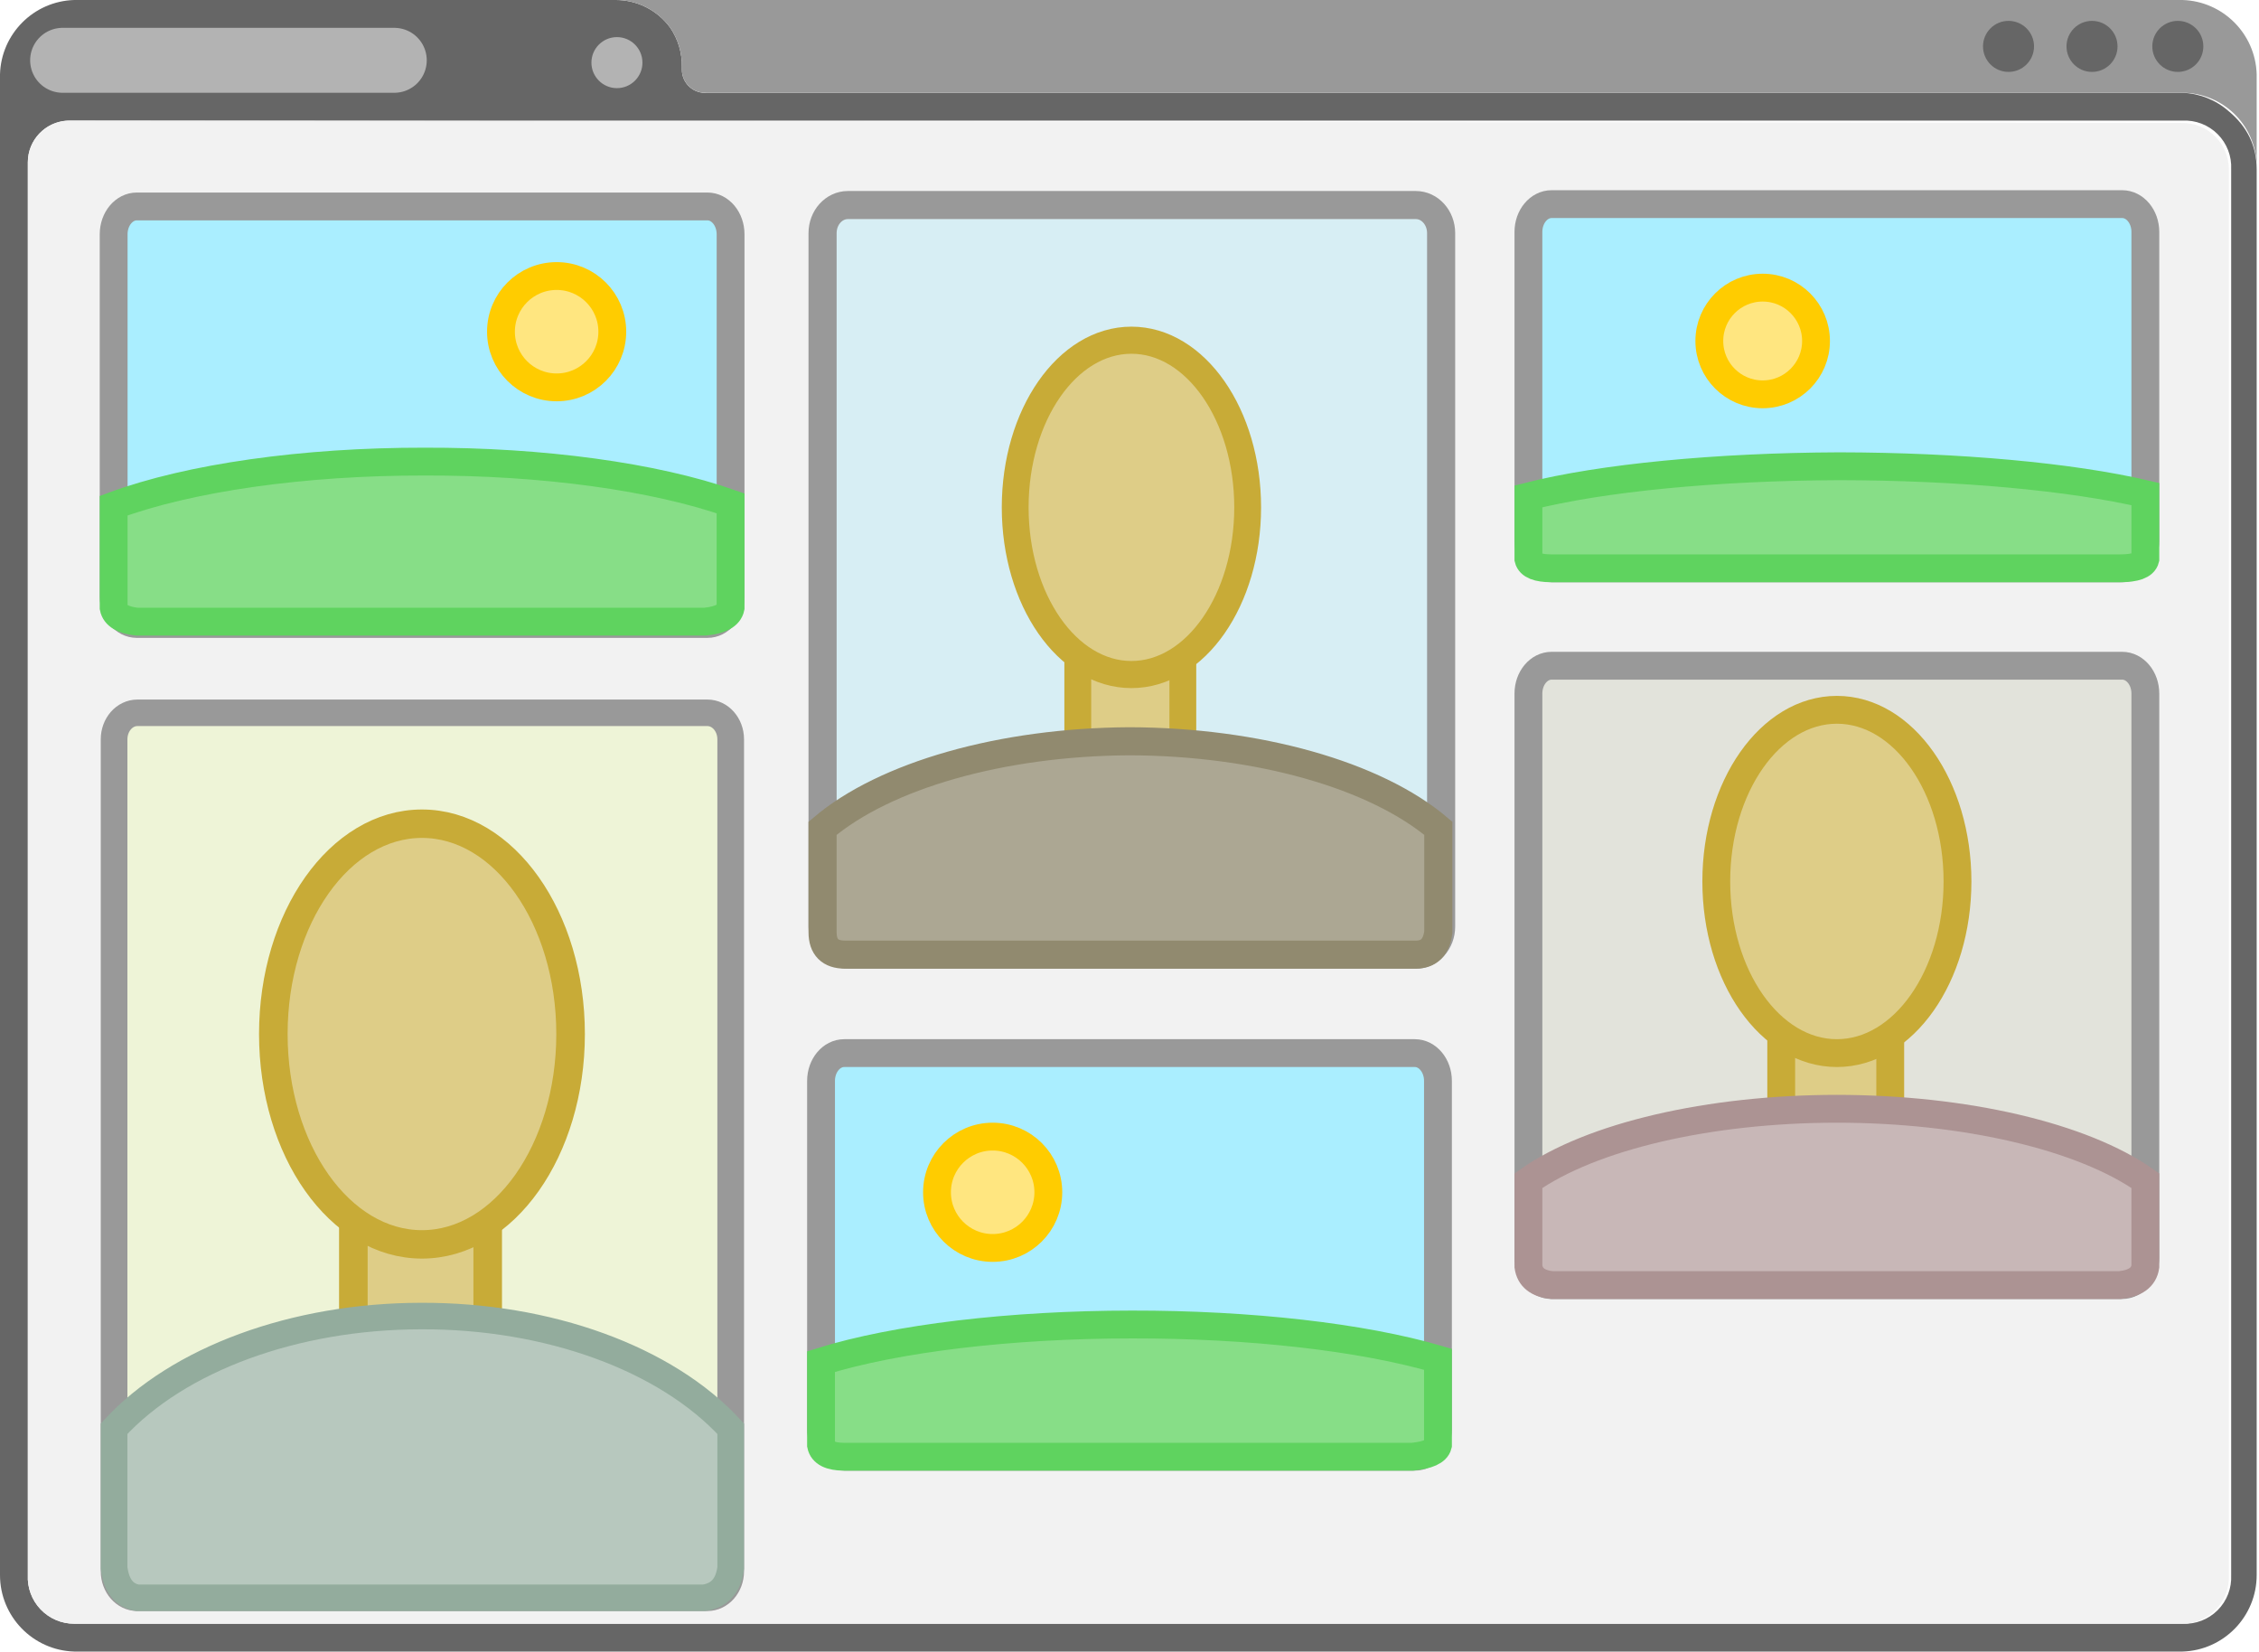
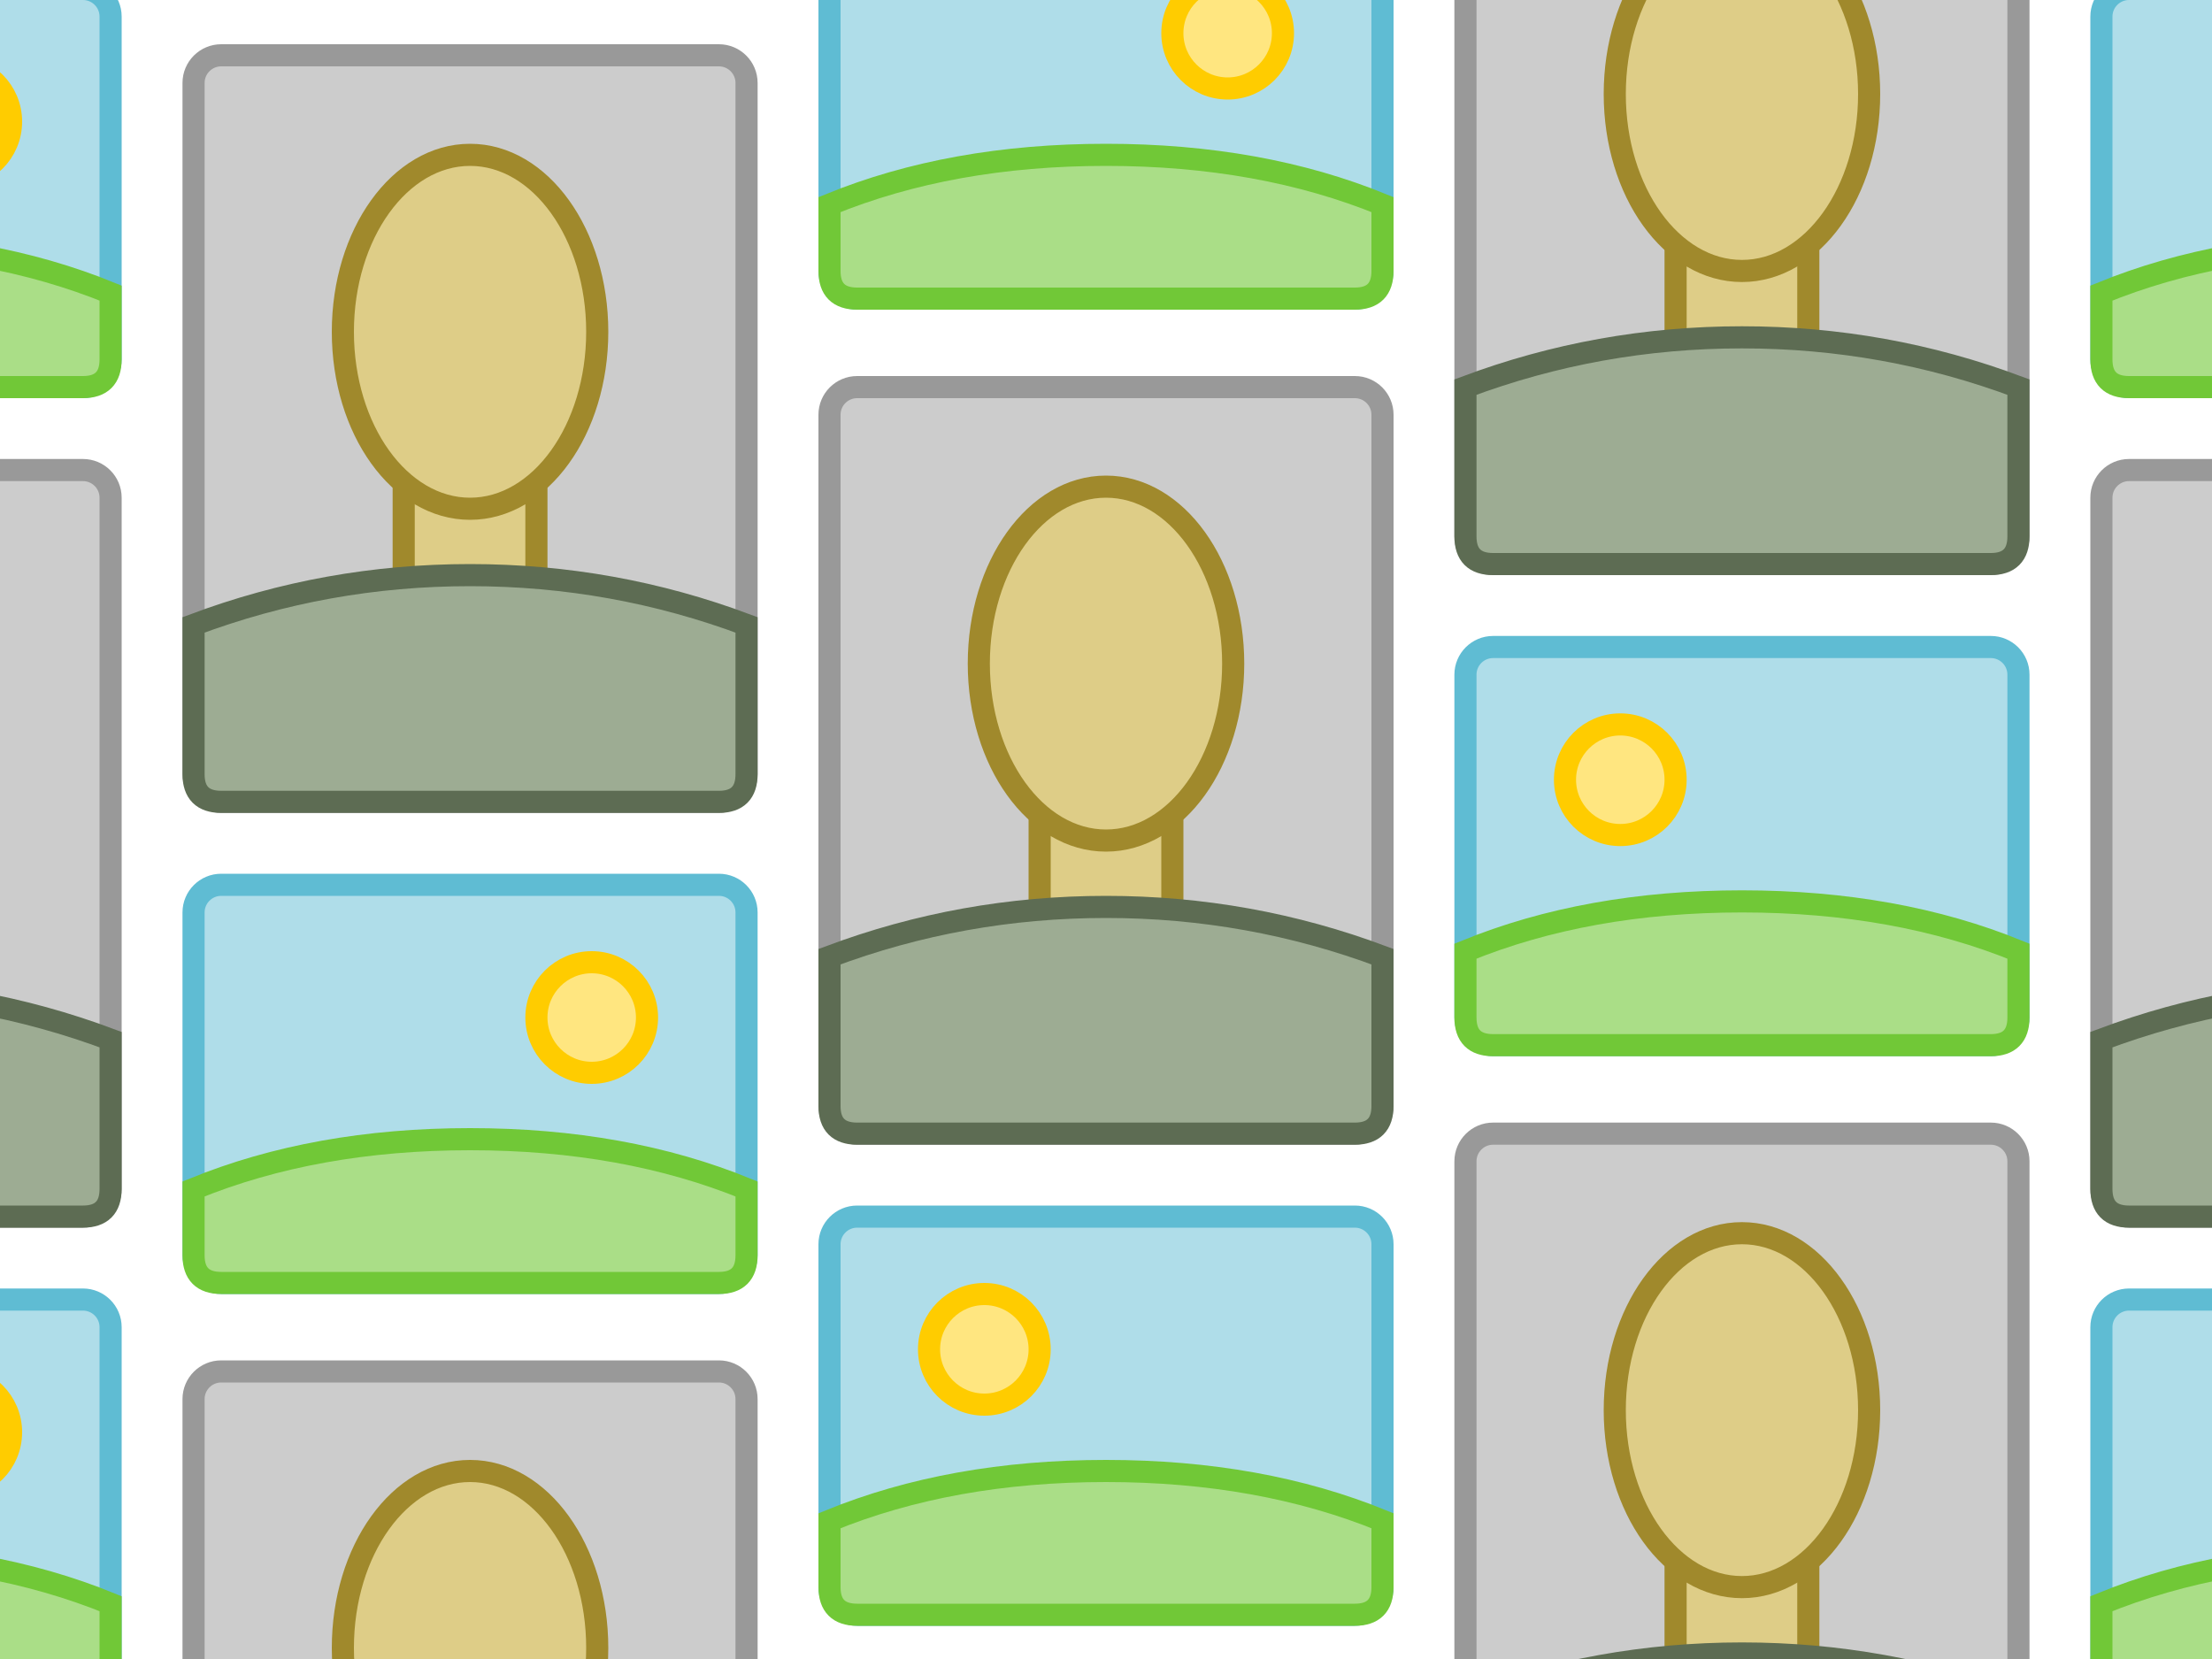
- <svg xmlns="http://www.w3.org/2000/svg" width="974" height="712">
-   <g transform="translate(-26 -28)">
-     <path fill="#666" d="M58 28a33 33 0 0 0-32 32v647a33 33 0 0 0 32 33h909a33 33 0 0 0 32-33V101q0-15-12-25a32 32 0 0 0-20-8H331a10 10 0 0 1-11-10v-1a29 29 0 0 0-5-17 29 29 0 0 0-24-12zm-3 52h912a20 20 0 0 1 21 21v606a20 20 0 0 1-21 21H58a20 20 0 0 1-20-21V98a18 18 0 0 1 17-18" />
-     <path fill="#f2f2f2" d="M56 80a18 18 0 0 0-18 18v609a20 20 0 0 0 20 21h909a20 20 0 0 0 20-21V101a20 20 0 0 0-20-20Z" />
-     <path fill="#999" d="M291 28a29 29 0 0 1 24 12 29 29 0 0 1 5 17v1a10 10 0 0 0 10 10h637a32 32 0 0 1 32 33V60a33 33 0 0 0-32-32z" />
-     <path fill="none" stroke="#b3b3b3" stroke-linecap="round" stroke-width="28" d="M53 54h143" />
-     <circle cx="292" cy="55" r="11" fill="#b3b3b3" />
-     <g fill="#666">
-       <circle cx="965" cy="48" r="11" />
-       <circle cx="928" cy="48" r="11" />
-       <circle cx="892" cy="48" r="11" />
+ <svg xmlns="http://www.w3.org/2000/svg" xmlns:xlink="http://www.w3.org/1999/xlink" width="400" height="300">
+   <g id="b" stroke-width="4" transform="translate(15 -1)">
+     <rect width="100" height="135" x="20" y="11" fill="#ccc" stroke="#999" rx="5" ry="5" />
+     <g fill="#decd87" stroke="#a0892c">
+       <rect width="24" height="25" x="58" y="84" rx="0" ry="0" />
+       <ellipse cx="70" cy="61" rx="23" ry="32" />
    </g>
+     <path fill="#9dac93" stroke="#5d6c53" d="M70 105q-26 0-50 9v27q0 5 5 5h90q5 0 5-5v-27q-24-9-50-9z" />
  </g>
-   <g stroke-linecap="round" stroke-width="12" transform="translate(-26 -115)">
-     <rect width="266" height="180" x="75" y="204" fill="#aef" stroke="#999" rx="10" ry="12" />
-     <circle cx="266" cy="258" r="24" fill="#ffe680" stroke="#fc0" />
-     <path fill="#87de87" stroke="#5fd35f" d="M209 314a171 51 0 0 0-134 19v44q1 5 10 6h245q10-1 11-6v-45a171 51 0 0 0-132-18Z" />
+   <g id="a" stroke-width="4" transform="translate(-103 110)">
+     <rect width="100" height="72" x="138" y="50" fill="#afdde9" stroke="#5fbcd3" rx="5" ry="5" />
+     <circle cx="210" cy="74" r="10" fill="#ffe680" stroke="#fc0" />
+     <path fill="#aade87" stroke="#71c837" d="M188 96q-28 0-50 9v12q0 5 5 5h90q5 0 5-5v-12q-22-9-50-9z" />
  </g>
-   <g stroke-linecap="round" transform="matrix(1.21227 0 0 1.21031 -106 -52)">
-     <rect width="220" height="267" x="380" y="116" fill="#d7eef4" stroke="#999" stroke-width="10" rx="9" ry="10" />
-     <g fill="#decd87" stroke="#c8ab37" stroke-width="12" transform="matrix(.79503 0 0 .80466 82 70)">
-       <path d="M489 230h47v77h-47z" />
-       <ellipse cx="513" cy="191" rx="52" ry="74" />
-     </g>
-     <path fill="#aca793" stroke="#918a6f" stroke-width="10" d="M489 307a127 61 0 0 0-109 31v37q0 8 8 8h203q7 0 8-8v-37a127 61 0 0 0-110-31Z" />
-   </g>
-   <g stroke-linecap="round" stroke-width="12" transform="translate(-26 -64)">
-     <rect width="266" height="174" x="380" y="518" fill="#aef" stroke="#999" rx="10" ry="12" />
-     <circle cx="454" cy="578" r="24" fill="#ffe680" stroke="#fc0" />
-     <path fill="#87de87" stroke="#5fd35f" d="M514 635a171 42 0 0 0-134 16v36q1 5 10 5h245q10-1 11-5v-37a171 42 0 0 0-132-15Z" />
-   </g>
-   <g stroke-linecap="round" stroke-width="12" transform="translate(-26 -138)">
-     <rect width="266" height="157" x="685" y="226" fill="#aef" stroke="#999" rx="10" ry="12" />
-     <circle cx="786" cy="285" r="23" fill="#ffe680" stroke="#fc0" />
-     <path fill="#87de87" stroke="#5fd35f" d="M819 339a171 32 0 0 0-134 13v27q1 4 10 4h245q10 0 11-4v-28a171 32 0 0 0-132-12Z" />
-   </g>
-   <g stroke-linecap="round" stroke-width="12" transform="translate(-26 -138)">
-     <rect width="266" height="267" x="685" y="425" fill="#e2e3db" stroke="#999" rx="10" ry="12" />
-     <g fill="#decd87" stroke="#c8ab37" transform="translate(0 19)">
-       <path d="M794 538h47v78h-47z" />
-       <ellipse cx="818" cy="499" rx="52" ry="74" />
-     </g>
-     <path fill="#c8b7b7" stroke="#ac9393" d="M818 616a153 61 0 0 0-133 31v37q1 7 10 8h245q10-1 11-8v-37a153 61 0 0 0-133-31Z" />
-   </g>
-   <g stroke-linecap="round" transform="matrix(1.4371 0 0 1.42893 -175 -300)">
-     <rect width="185" height="267" x="156" y="425" fill="#eef4d7" stroke="#999" stroke-width="8" rx="7" ry="8" />
-     <g fill="#decd87" stroke="#c8ab37" stroke-width="10" transform="translate(70 94)scale(.85755)">
-       <path d="M184 538h47v78h-47z" />
-       <ellipse cx="208" cy="499" rx="52" ry="74" />
-     </g>
-     <path fill="#b7c8be" stroke="#93ac9d" stroke-width="8" d="M248 607a107 69 0 0 0-92 34v42q1 8 7 9h170q7-1 8-9v-42a107 69 0 0 0-93-34z" />
-   </g>
+   <use xlink:href="#a" id="f" x="0" y="0" transform="translate(115 -178)" />
+   <use xlink:href="#b" id="c" x="0" y="0" transform="translate(230 -43)" />
+   <use xlink:href="#a" id="d" x="0" y="0" transform="matrix(-1 0 0 1 400 -43)" />
+   <use xlink:href="#c" id="e" x="0" y="0" transform="translate(0 238)" />
+   <use xlink:href="#c" transform="translate(-115 103)" />
+   <use xlink:href="#d" transform="translate(-115 103)" />
+   <use xlink:href="#e" transform="translate(-230 43)" />
+   <use xlink:href="#b" transform="translate(-115 75)" />
+   <use xlink:href="#a" transform="translate(-115 75)" />
+   <use xlink:href="#f" transform="translate(-230 16)" />
+   <use xlink:href="#b" transform="translate(345 75)" />
+   <use xlink:href="#a" transform="translate(345 75)" />
+   <use xlink:href="#f" transform="translate(230 16)" />
</svg>
